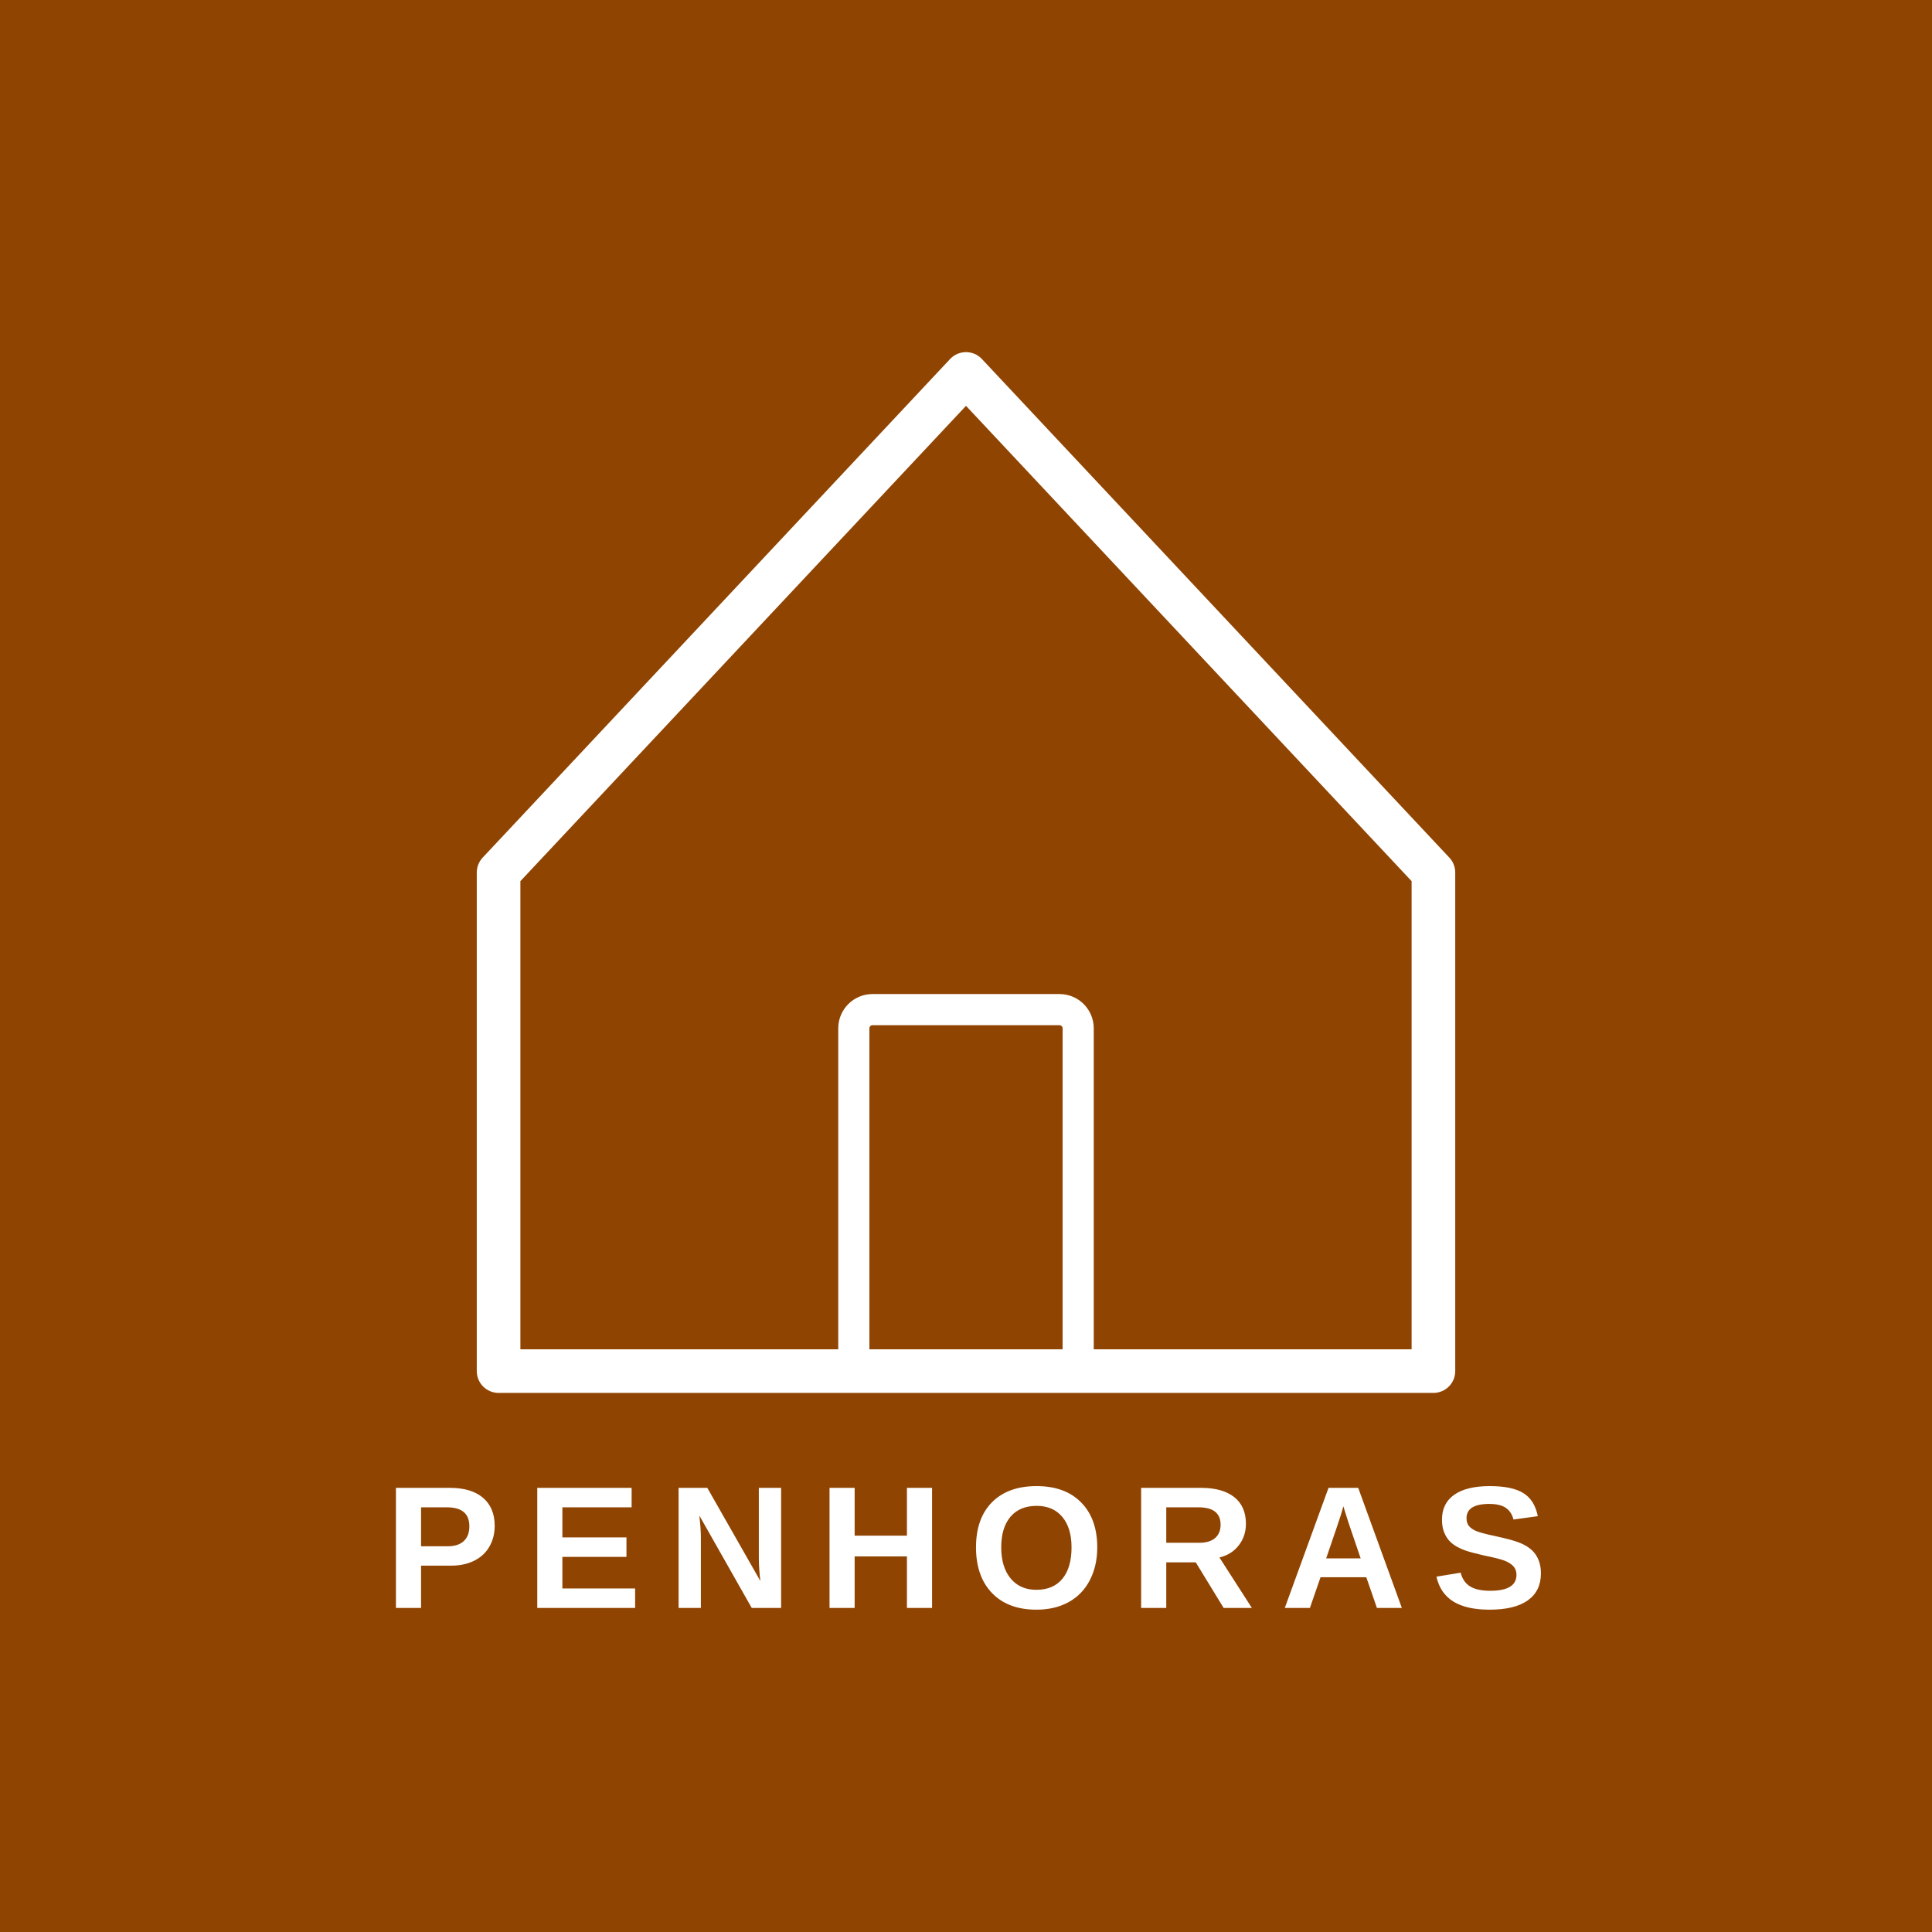
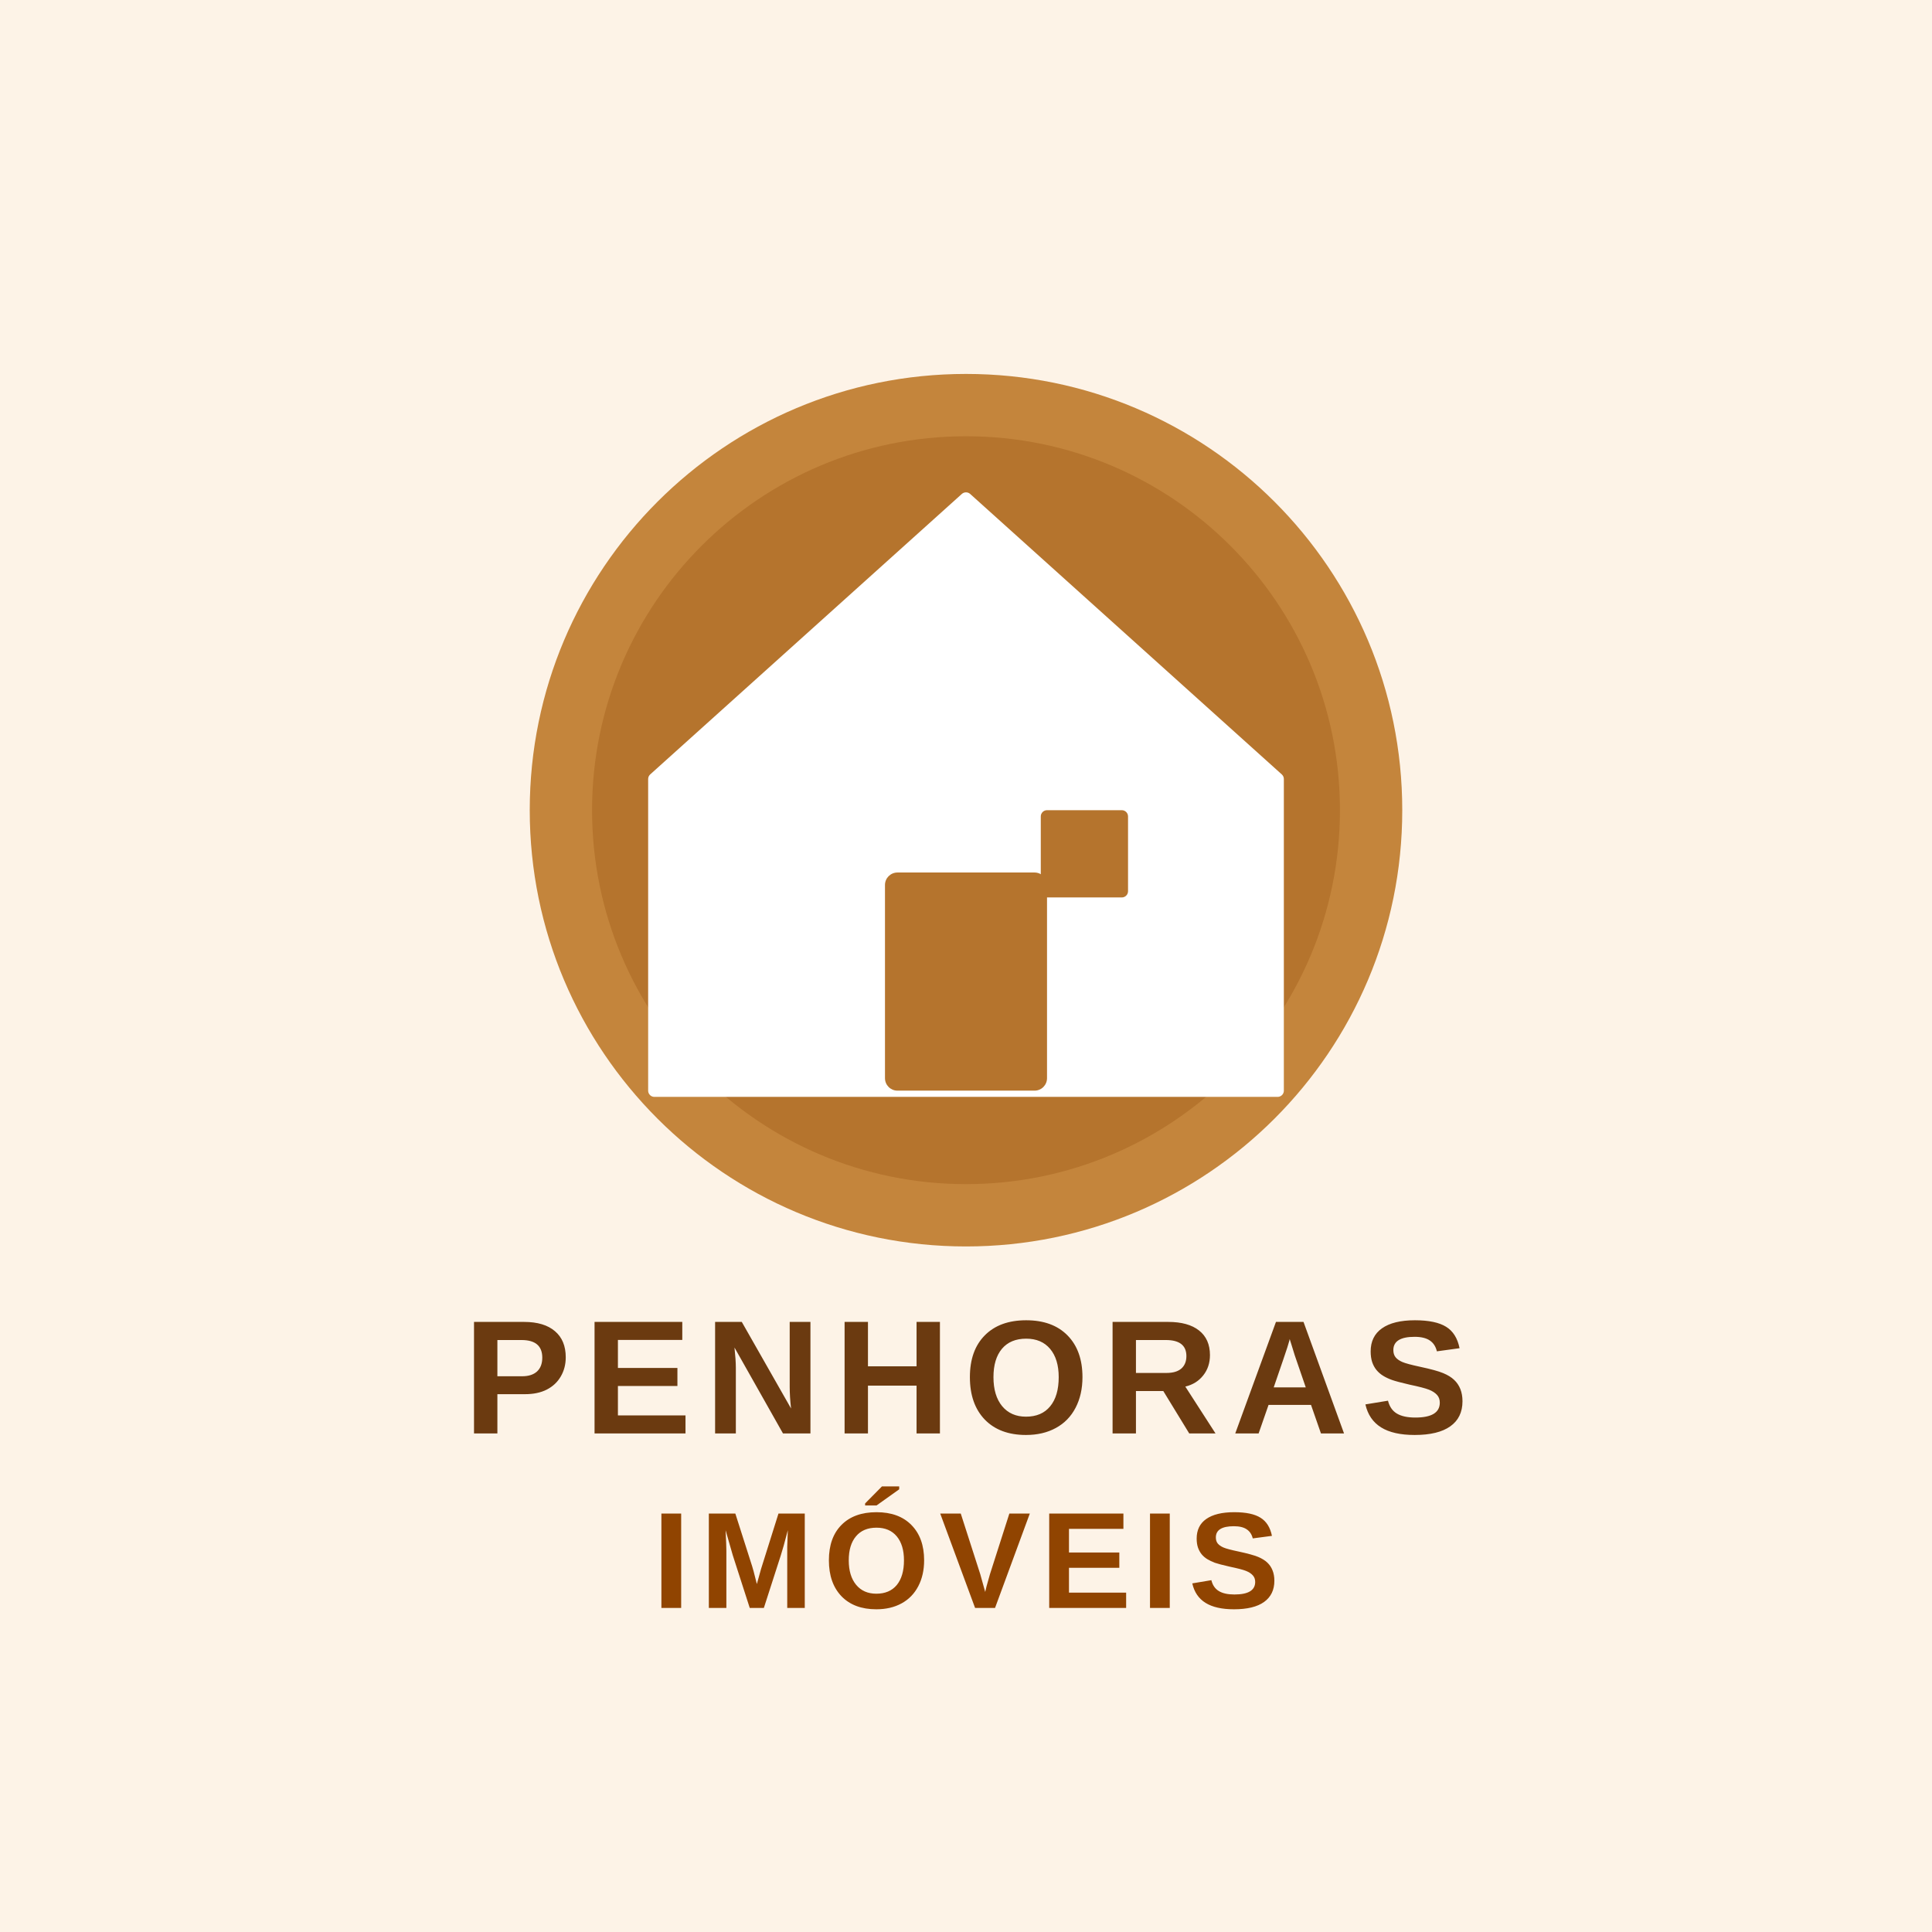
<svg xmlns="http://www.w3.org/2000/svg" width="250" height="250" viewBox="-30 -30 310 310" fill="none">
-   <rect x="-30" y="-30" width="310" height="310" fill="#904401" />
-   <path d="M125,30 L200,110 L200,190 L50,190 L50,110 Z" fill="none" stroke="white" stroke-width="7" stroke-linejoin="round" />
-   <rect x="107" y="132" width="36" height="58" rx="3" fill="none" stroke="white" stroke-width="5" />
-   <text x="125" y="228" text-anchor="middle" font-family="Arial, Helvetica, sans-serif" font-size="28" font-weight="700" fill="white" letter-spacing="4">PENHORAS</text>
+   <rect x="-30" y="-30" width="310" height="310" fill="#FDF3E7" />
+   <circle cx="125" cy="100" r="70" fill="#C4853C" />
+   <circle cx="125" cy="100" r="60" fill="#B5742D" />
+   <path d="M125,50 L175,95 L175,145 L75,145 L75,95 Z" fill="white" stroke="white" stroke-width="2" stroke-linejoin="round" />
+   <rect x="112" y="110" width="26" height="35" rx="2" fill="#B5742D" />
+   <rect x="137" y="100" width="14" height="14" rx="1" fill="#B5742D" />
+   <text x="125" y="200" text-anchor="middle" font-family="Arial, Helvetica, sans-serif" font-size="26" font-weight="700" fill="#6B3A10" letter-spacing="2">PENHORAS</text>
+   <text x="125" y="228" text-anchor="middle" font-family="Arial, Helvetica, sans-serif" font-size="22" font-weight="600" fill="#904401" letter-spacing="1.5">IMÓVEIS</text>
</svg>
